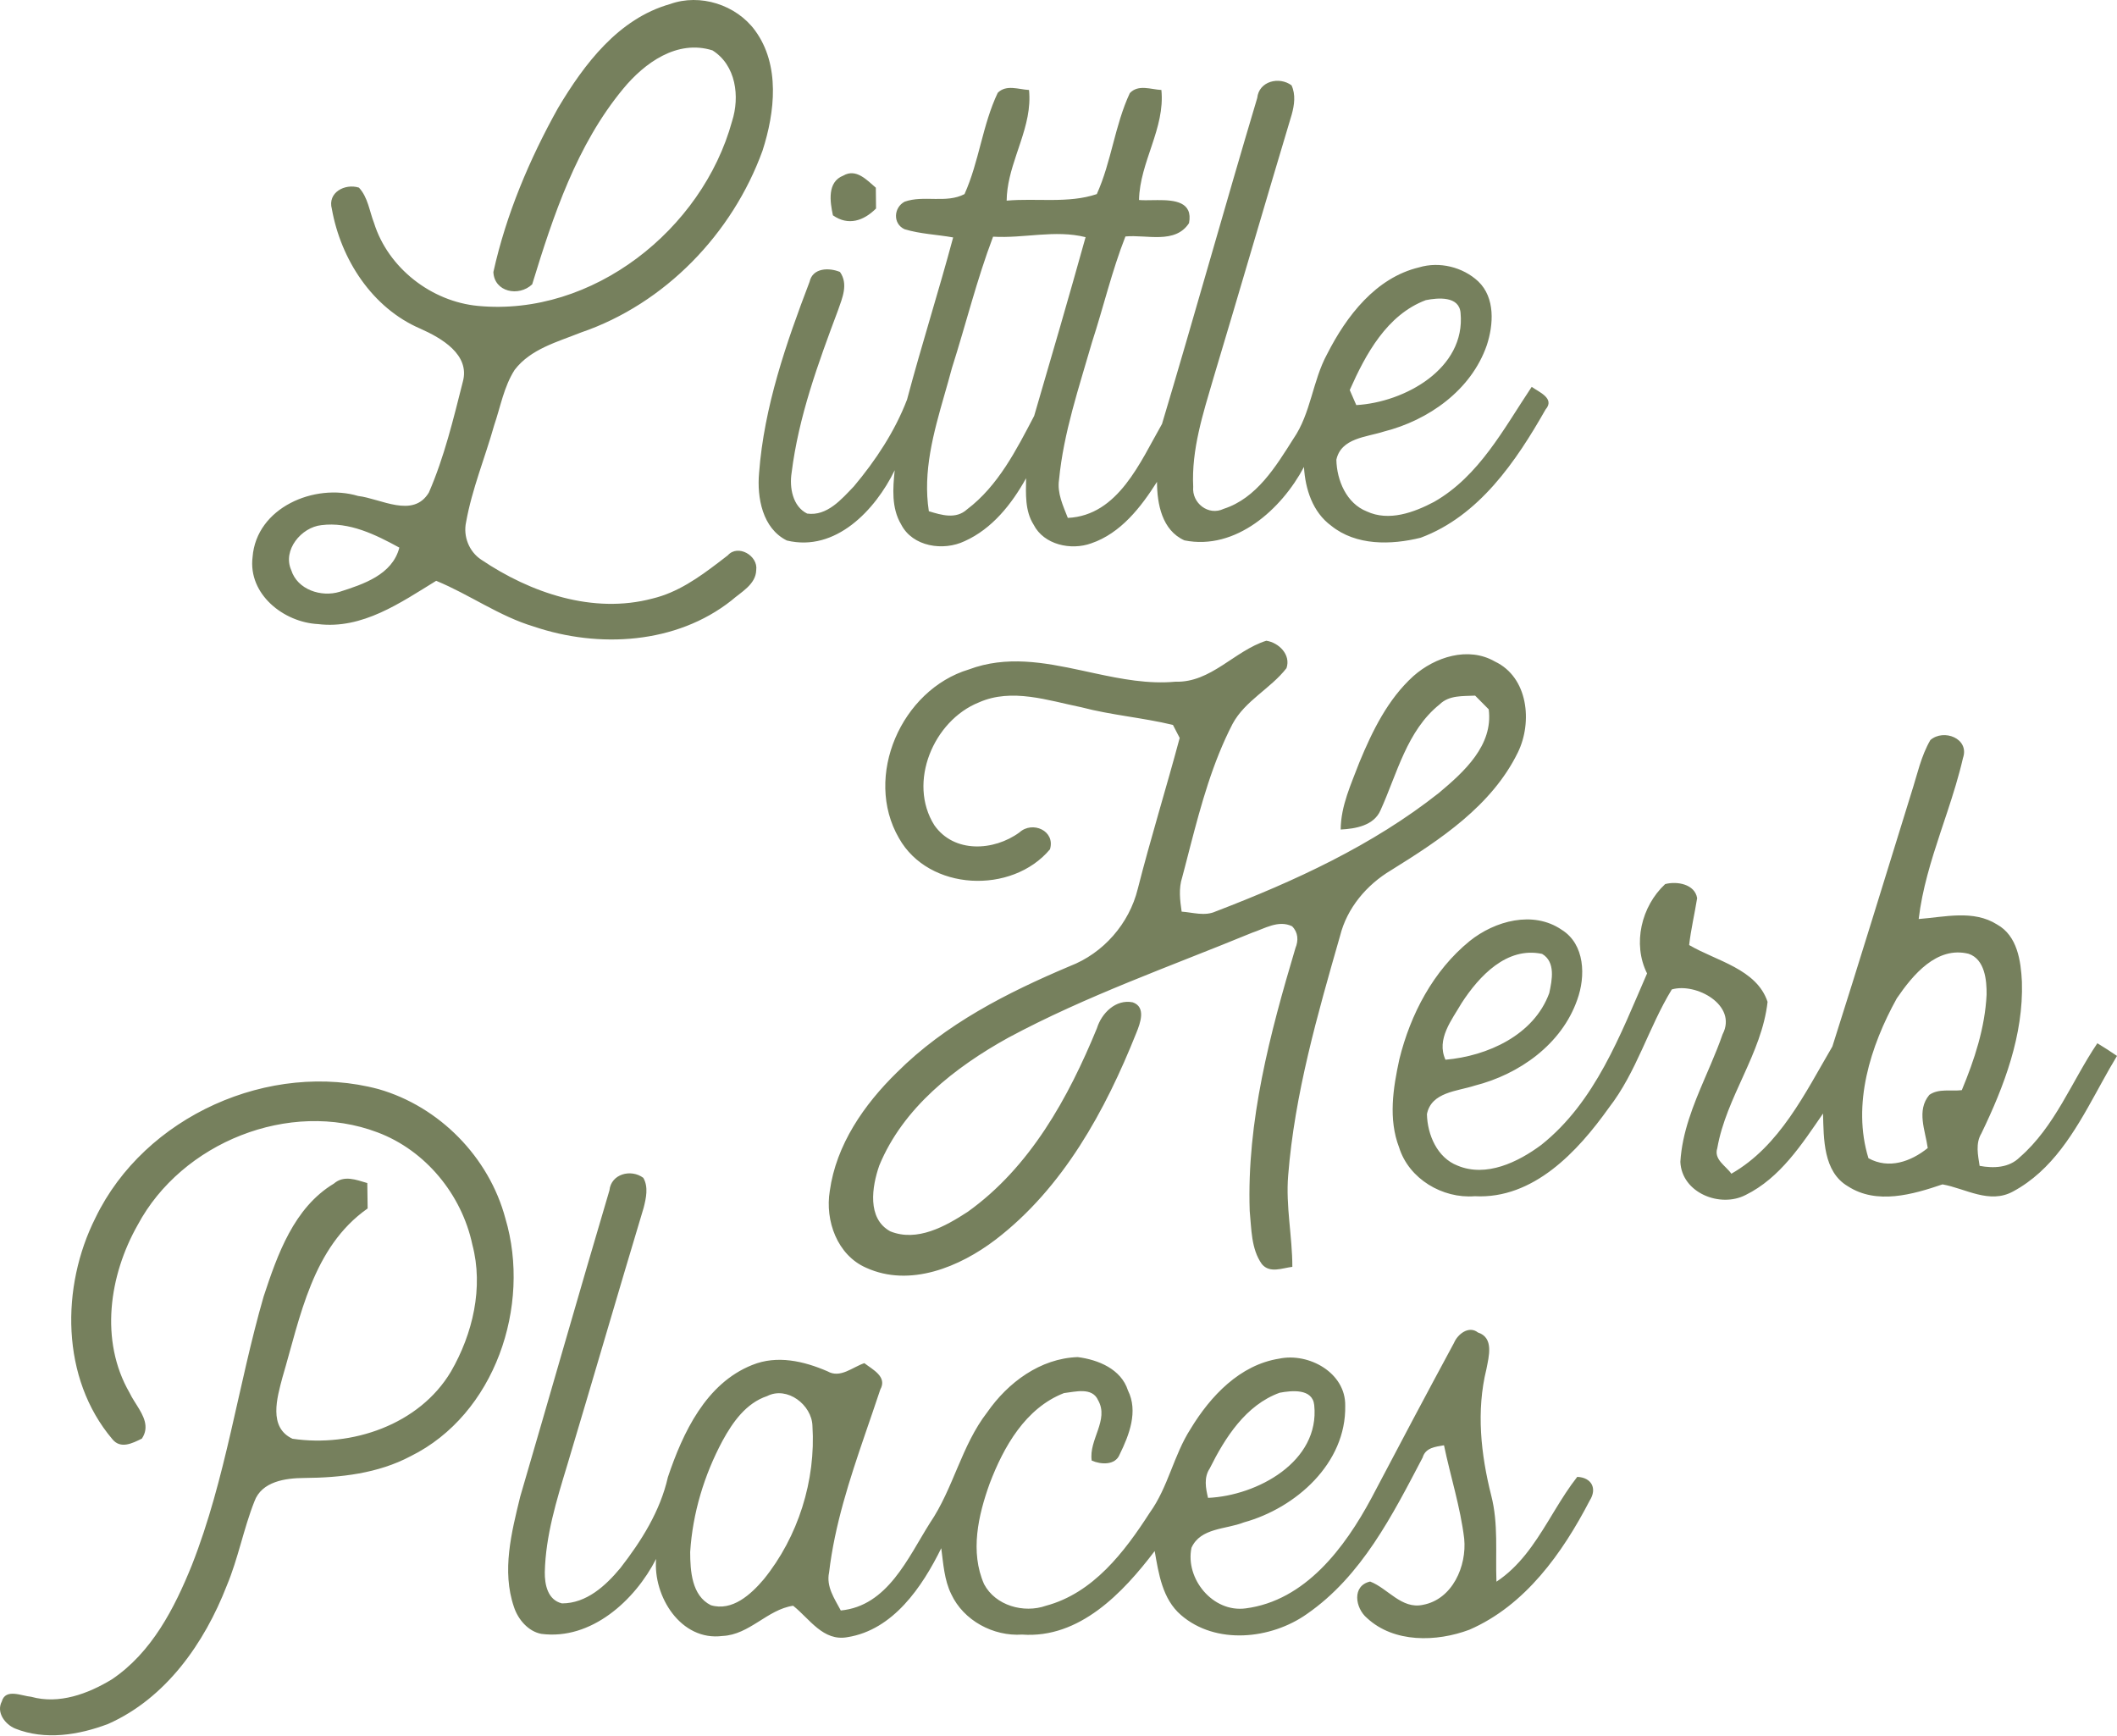
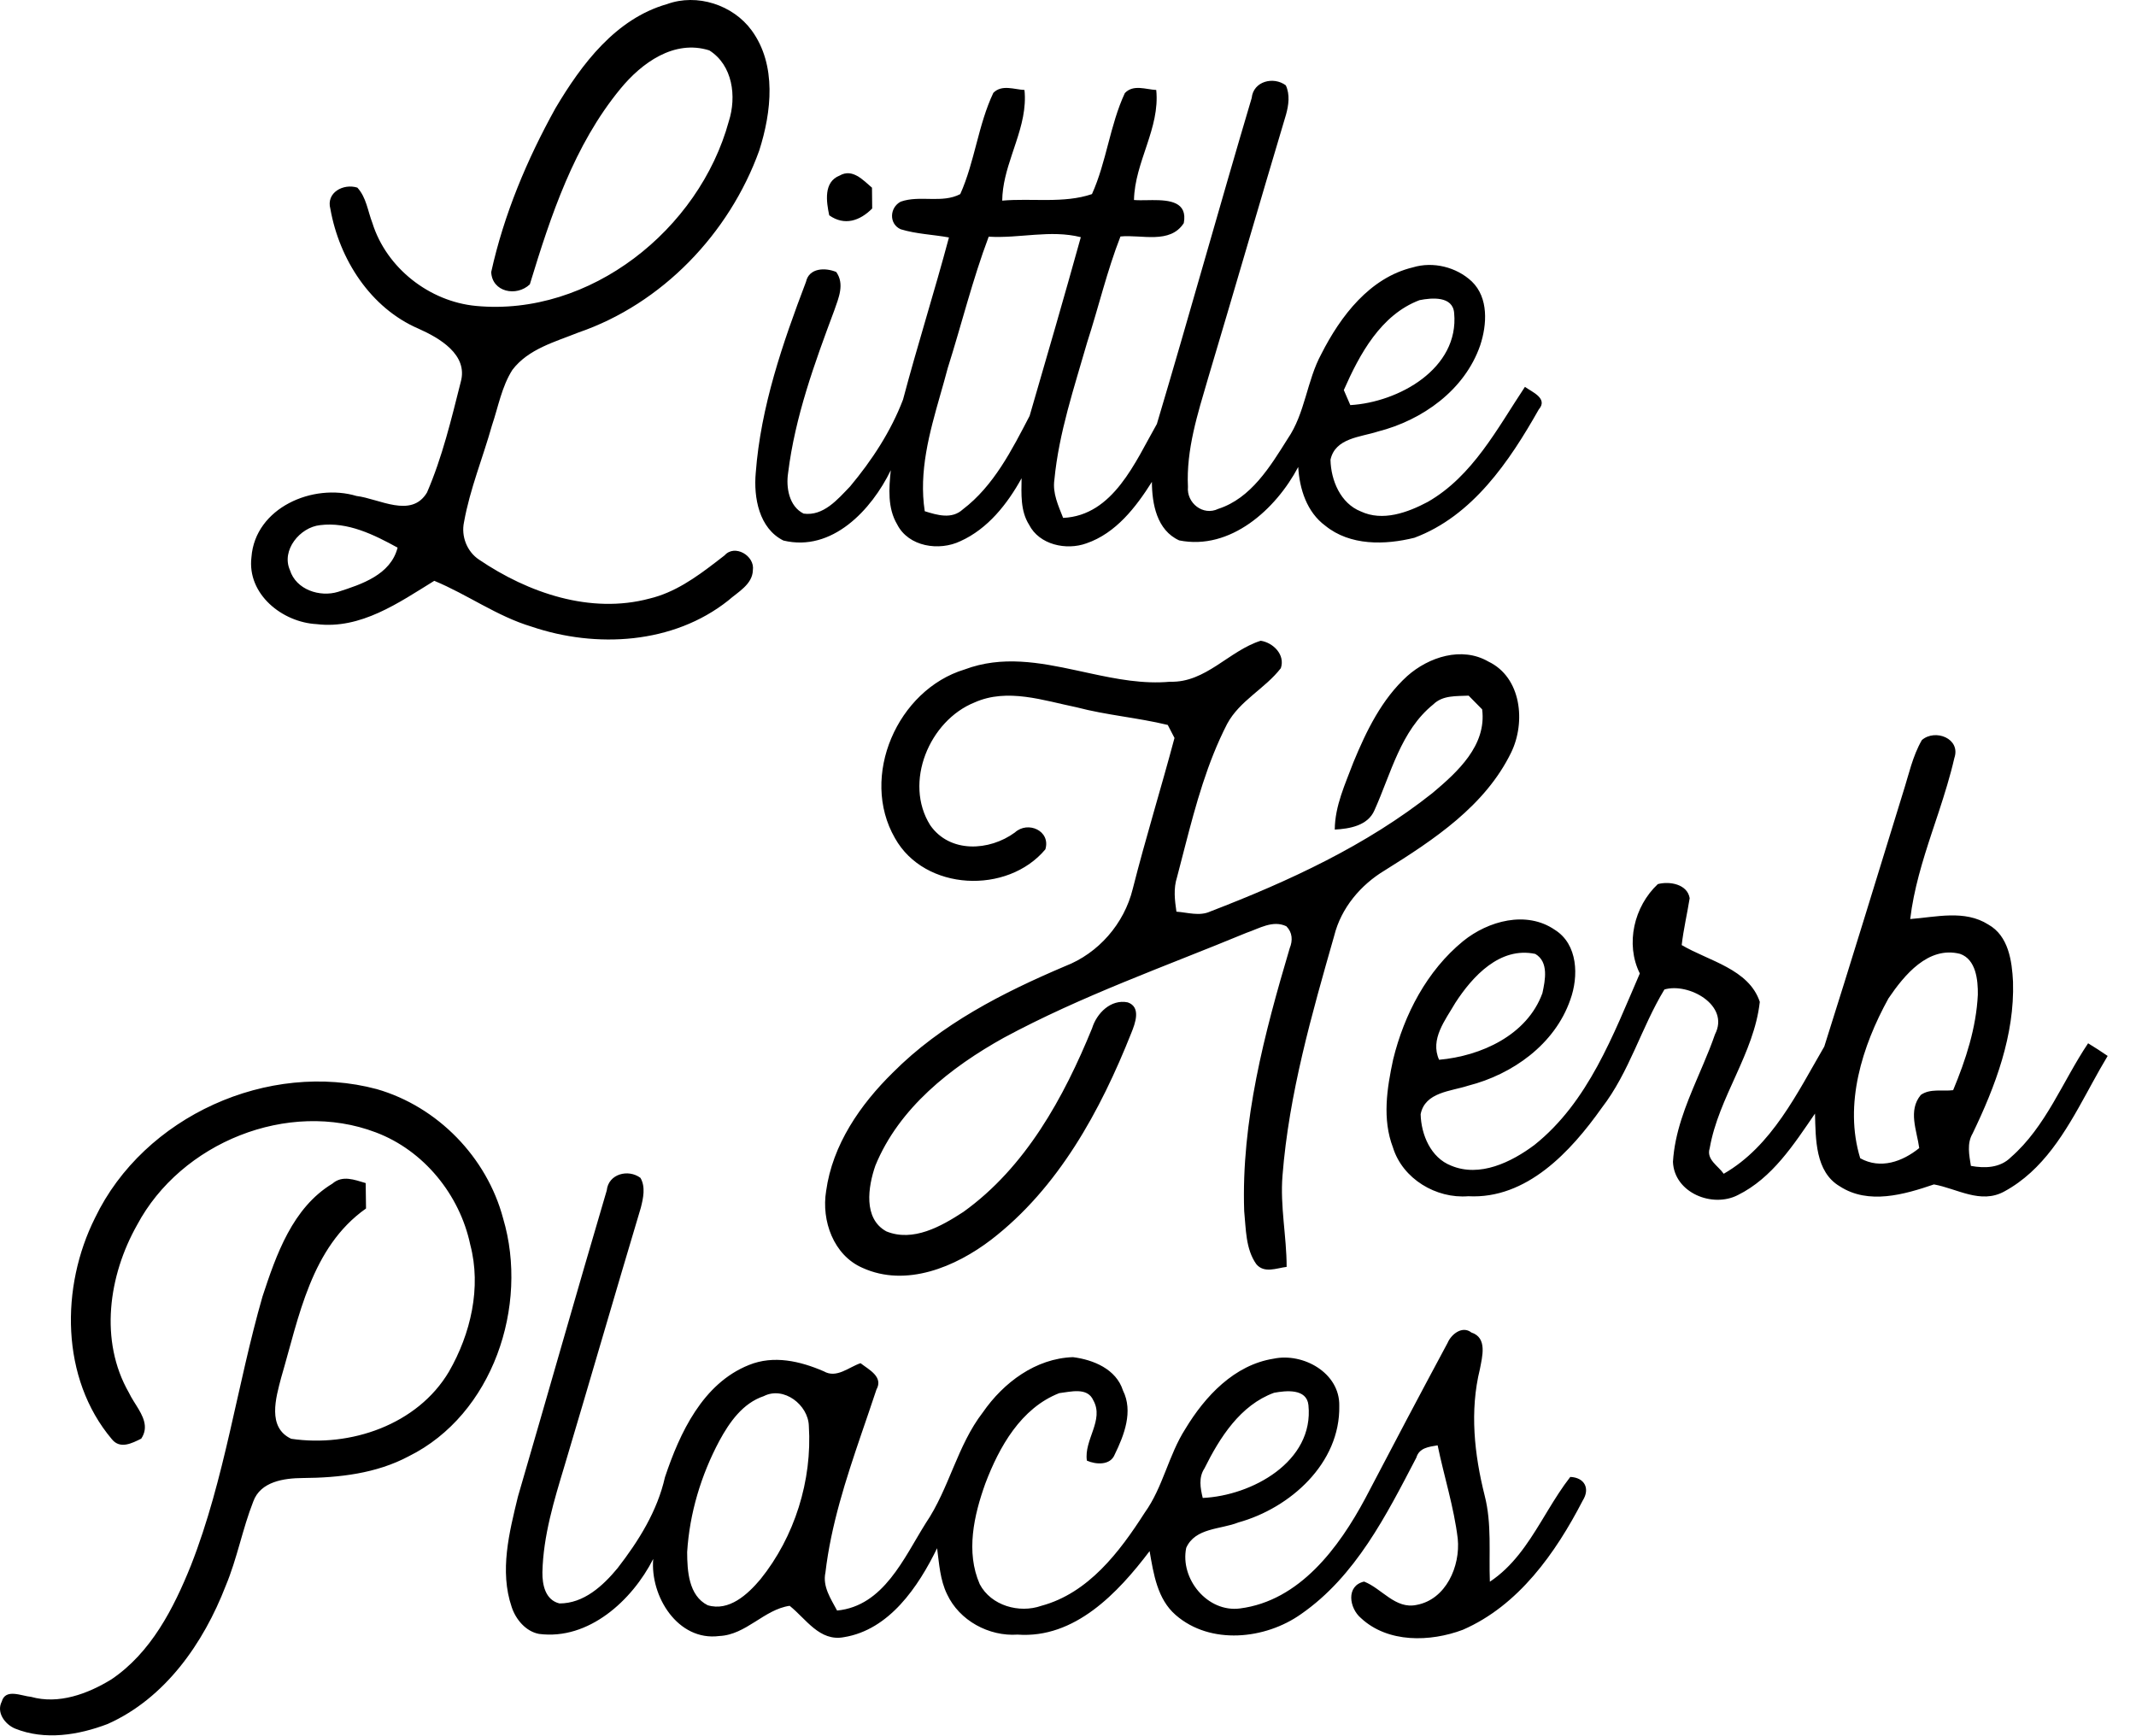
- <svg xmlns="http://www.w3.org/2000/svg" width="122px" height="100px" viewBox="0 0 122 100" version="1.1">
-   <g id="Page-1" stroke="none" stroke-width="1" fill="none" fill-rule="evenodd">
-     <path d="M21.813,62.762 C25.326,63.768 28.184,66.688 29.124,70.213 C30.625,75.25 28.526,81.514 23.664,83.916 C21.781,84.915 19.625,85.155 17.526,85.171 C16.454,85.179 15.081,85.364 14.659,86.527 C14.033,88.111 13.728,89.807 13.066,91.383 C11.781,94.688 9.565,97.864 6.233,99.344 C4.543,99.986 2.596,100.302 0.869,99.609 C0.291,99.368 -0.227,98.682 0.103,98.053 C0.319,97.275 1.255,97.736 1.797,97.78 C3.399,98.229 5.069,97.611 6.438,96.781 C8.738,95.241 10.051,92.687 11.058,90.192 C13.021,85.203 13.712,79.842 15.193,74.712 C15.992,72.294 16.936,69.595 19.24,68.208 C19.822,67.702 20.521,67.987 21.167,68.176 C21.175,68.661 21.179,69.15 21.187,69.639 C17.999,71.877 17.305,75.895 16.277,79.376 C15.968,80.543 15.454,82.256 16.855,82.91 C20.268,83.415 24.162,82.107 25.988,79.04 C27.245,76.866 27.875,74.191 27.221,71.725 C26.611,68.845 24.527,66.291 21.749,65.252 C16.679,63.335 10.468,65.846 7.935,70.59 C6.289,73.493 5.735,77.263 7.465,80.259 C7.538,80.415 7.632,80.574 7.732,80.734 L7.884,80.977 C8.267,81.586 8.629,82.226 8.176,82.902 C7.634,83.17 6.947,83.523 6.474,82.934 C3.503,79.429 3.499,74.155 5.502,70.177 C8.328,64.322 15.547,61.089 21.813,62.762 Z M37.073,67.875 C37.378,68.4 37.233,69.046 37.093,69.599 C35.603,74.552 34.162,79.517 32.677,84.47 C32.07,86.467 31.444,88.496 31.396,90.597 C31.388,91.319 31.561,92.198 32.384,92.398 C33.793,92.402 34.901,91.383 35.748,90.365 C36.964,88.801 38.048,87.08 38.49,85.123 C39.349,82.569 40.678,79.721 43.351,78.659 C44.784,78.077 46.322,78.434 47.687,79.024 C48.426,79.449 49.132,78.779 49.811,78.554 C50.292,78.927 51.147,79.336 50.73,80.074 C50.587,80.507 50.44,80.939 50.292,81.371 L49.847,82.669 C48.957,85.267 48.101,87.883 47.779,90.617 C47.603,91.428 48.092,92.129 48.454,92.807 C51.152,92.546 52.32,89.779 53.588,87.77 C54.949,85.769 55.403,83.307 56.892,81.386 C58.085,79.669 59.951,78.278 62.107,78.205 C63.283,78.354 64.608,78.891 65.002,80.126 C65.604,81.333 65.074,82.697 64.524,83.816 C64.271,84.458 63.432,84.397 62.914,84.169 C62.733,82.97 63.93,81.835 63.283,80.692 C62.942,79.918 61.959,80.207 61.316,80.279 C59.096,81.141 57.836,83.379 57.033,85.492 C56.374,87.321 55.893,89.434 56.712,91.291 C57.366,92.526 58.996,92.984 60.277,92.534 C63.002,91.804 64.805,89.43 66.258,87.173 C67.322,85.701 67.635,83.856 68.615,82.336 C69.755,80.455 71.449,78.651 73.721,78.294 C75.419,77.937 77.559,79.104 77.523,81.009 C77.587,84.321 74.681,86.904 71.682,87.73 C70.658,88.139 69.185,88.031 68.663,89.194 C68.294,90.974 69.891,92.935 71.778,92.687 C75.223,92.246 77.503,89.182 79.032,86.334 C80.606,83.343 82.188,80.355 83.794,77.383 C84.002,76.886 84.645,76.373 85.171,76.786 C86.11,77.087 85.797,78.181 85.66,78.899 C85.066,81.305 85.339,83.804 85.937,86.178 C86.359,87.806 86.174,89.487 86.239,91.147 C87.556,90.276 88.404,88.993 89.211,87.676 L89.612,87.016 C90.015,86.357 90.424,85.705 90.895,85.107 C91.726,85.143 92.052,85.781 91.614,86.471 C90.044,89.495 87.897,92.522 84.673,93.918 C82.786,94.624 80.333,94.688 78.776,93.24 C78.097,92.671 77.896,91.379 78.96,91.139 C79.988,91.536 80.771,92.747 81.999,92.482 C83.701,92.169 84.536,90.248 84.38,88.668 C84.159,86.84 83.589,85.083 83.216,83.287 C82.71,83.375 82.152,83.423 81.983,83.996 C80.249,87.305 78.474,90.826 75.311,93.012 C73.239,94.475 70.06,94.804 68.057,93.068 C66.989,92.149 66.772,90.69 66.543,89.382 C64.713,91.792 62.208,94.435 58.904,94.195 C57.246,94.307 55.531,93.389 54.821,91.869 C54.415,91.047 54.363,90.112 54.243,89.218 C53.151,91.44 51.477,93.922 48.847,94.343 C47.438,94.608 46.655,93.284 45.708,92.534 C44.226,92.747 43.195,94.207 41.637,94.275 C39.232,94.588 37.627,91.985 37.811,89.835 C36.587,92.23 34.07,94.528 31.199,94.155 C30.437,94.014 29.85,93.316 29.618,92.603 C28.907,90.525 29.477,88.307 29.979,86.246 C31.701,80.367 33.379,74.468 35.121,68.597 C35.218,67.642 36.37,67.349 37.073,67.875 Z M44.21,80.451 C42.994,80.856 42.223,81.955 41.637,83.03 C40.581,85.003 39.915,87.201 39.774,89.438 C39.778,90.521 39.859,91.949 40.963,92.502 C42.199,92.871 43.275,91.881 44.014,91.01 C45.997,88.564 47.021,85.308 46.82,82.168 C46.784,80.957 45.367,79.862 44.21,80.451 Z M73.745,80.259 C71.79,80.969 70.598,82.849 69.715,84.622 C69.369,85.143 69.482,85.753 69.618,86.318 C72.449,86.19 76.074,84.233 75.737,80.969 C75.636,80.002 74.436,80.13 73.745,80.259 Z M72.975,36.923 C73.693,37.031 74.404,37.725 74.139,38.503 C73.223,39.686 71.758,40.368 71.031,41.715 C69.885,43.932 69.224,46.342 68.598,48.751 L68.287,49.954 C68.234,50.154 68.182,50.354 68.129,50.554 C67.916,51.204 68.001,51.878 68.097,52.535 C68.743,52.579 69.43,52.812 70.06,52.523 C74.596,50.783 79.097,48.721 82.927,45.69 C84.368,44.482 86.062,42.954 85.793,40.877 C85.532,40.612 85.271,40.348 85.01,40.087 C84.3,40.123 83.513,40.051 82.963,40.592 C81.076,42.104 80.514,44.587 79.558,46.692 C79.177,47.578 78.117,47.759 77.262,47.803 C77.27,46.431 77.868,45.18 78.342,43.925 C79.089,42.12 79.98,40.292 81.453,38.96 C82.698,37.857 84.617,37.236 86.15,38.122 C88.073,39.032 88.322,41.619 87.475,43.356 C85.97,46.439 82.991,48.393 80.165,50.149 C78.759,50.987 77.627,52.323 77.226,53.931 C75.929,58.458 74.608,63.03 74.235,67.746 C74.091,69.507 74.476,71.247 74.476,73.004 C73.894,73.072 73.175,73.397 72.718,72.844 C72.095,71.965 72.123,70.814 72.019,69.784 C71.842,64.614 73.191,59.549 74.653,54.641 C74.837,54.195 74.813,53.73 74.46,53.377 C73.673,53 72.882,53.51 72.148,53.754 C67.434,55.695 62.601,57.384 58.101,59.802 C55.034,61.502 52.039,63.84 50.67,67.169 C50.248,68.38 49.955,70.225 51.308,70.959 C52.854,71.584 54.484,70.67 55.764,69.836 C59.361,67.269 61.573,63.255 63.215,59.253 C63.484,58.382 64.303,57.564 65.279,57.761 C66.065,58.033 65.708,58.976 65.483,59.529 C63.697,64.005 61.264,68.46 57.37,71.44 C55.315,73.004 52.448,74.203 49.923,73.06 C48.249,72.334 47.538,70.345 47.819,68.633 C48.189,65.962 49.795,63.652 51.685,61.803 C54.48,59.008 58.048,57.199 61.654,55.675 C63.585,54.933 65.074,53.229 65.568,51.224 C66.31,48.308 67.206,45.433 67.984,42.525 C67.888,42.337 67.695,41.964 67.595,41.775 C65.853,41.354 64.054,41.214 62.316,40.757 C60.401,40.368 58.313,39.634 56.415,40.476 C53.793,41.523 52.292,45.096 53.845,47.554 C54.981,49.179 57.274,49.046 58.747,47.971 C59.494,47.286 60.831,47.871 60.509,48.942 C58.317,51.557 53.524,51.36 51.806,48.3 C49.742,44.743 51.954,39.746 55.832,38.579 C57.997,37.768 60.161,38.169 62.335,38.637 L63.102,38.803 C64.639,39.133 66.181,39.428 67.732,39.285 C69.795,39.349 71.132,37.504 72.975,36.923 Z M113.124,43.684 C112.884,44.726 112.563,45.748 112.227,46.767 L111.821,47.988 C111.282,49.617 110.774,51.254 110.571,52.96 C112.068,52.848 113.726,52.411 115.091,53.277 C116.259,53.927 116.46,55.371 116.52,56.574 C116.617,59.65 115.5,62.593 114.184,65.316 C113.838,65.894 113.987,66.563 114.083,67.185 C114.89,67.333 115.777,67.305 116.396,66.688 C118.431,64.919 119.391,62.308 120.868,60.119 C121.249,60.351 121.627,60.592 122,60.849 C121.698,61.345 121.409,61.861 121.121,62.384 L120.775,63.013 C119.559,65.221 118.272,67.443 116.01,68.661 C114.645,69.407 113.272,68.488 111.944,68.252 C110.225,68.837 108.154,69.435 106.496,68.364 C105.063,67.526 105.099,65.613 105.059,64.169 C103.838,65.942 102.59,67.883 100.595,68.865 C99.121,69.623 96.913,68.737 96.837,66.952 C96.941,65.258 97.576,63.699 98.24,62.151 L98.601,61.307 C98.841,60.743 99.071,60.178 99.27,59.605 C100.149,57.917 97.728,56.61 96.343,57.019 C95.002,59.216 94.316,61.779 92.718,63.836 C90.919,66.363 88.366,69.114 84.986,68.934 C83.131,69.082 81.192,67.935 80.63,66.126 C80,64.49 80.281,62.709 80.642,61.045 C81.281,58.45 82.597,55.936 84.697,54.228 C86.146,53.065 88.35,52.455 89.996,53.578 C91.345,54.416 91.385,56.265 90.895,57.612 C89.996,60.183 87.551,61.911 84.986,62.561 C83.982,62.89 82.485,62.926 82.232,64.205 C82.26,65.388 82.822,66.716 83.994,67.169 C85.648,67.863 87.483,66.972 88.82,65.978 C91.939,63.499 93.376,59.638 94.918,56.096 C94.067,54.392 94.589,52.222 95.962,50.947 C96.64,50.767 97.672,50.947 97.804,51.757 C97.66,52.66 97.447,53.55 97.343,54.46 C98.908,55.379 101.233,55.836 101.863,57.733 C101.53,60.724 99.478,63.219 98.965,66.166 C98.752,66.82 99.462,67.185 99.776,67.638 C102.57,66.042 104.031,62.978 105.597,60.307 C107.146,55.439 108.644,50.546 110.157,45.665 C110.486,44.647 110.703,43.576 111.245,42.646 C112.012,41.98 113.513,42.553 113.124,43.684 Z M109.31,57.532 C107.789,60.279 106.721,63.636 107.676,66.744 C108.852,67.394 110.121,66.94 111.093,66.158 C110.956,65.148 110.43,63.997 111.185,63.094 C111.727,62.713 112.437,62.898 113.056,62.822 C113.786,61.069 114.392,59.228 114.485,57.32 C114.497,56.477 114.38,55.282 113.453,54.965 C111.61,54.504 110.229,56.189 109.31,57.532 Z M84.235,57.797 C83.665,58.779 82.762,59.878 83.3,61.069 C85.721,60.857 88.398,59.654 89.282,57.227 C89.442,56.485 89.659,55.431 88.868,54.969 C86.829,54.536 85.239,56.253 84.235,57.797 Z M43.512,1.756 C44.969,3.745 44.66,6.46 43.945,8.678 C42.215,13.458 38.325,17.505 33.48,19.161 C32.131,19.703 30.581,20.104 29.658,21.315 C29.039,22.281 28.843,23.44 28.477,24.511 C27.952,26.376 27.201,28.18 26.86,30.089 C26.683,30.907 27.032,31.79 27.731,32.251 C30.573,34.168 34.178,35.403 37.598,34.493 C39.042,34.149 40.251,33.295 41.41,32.411 L41.942,32.002 C42.524,31.341 43.701,32.022 43.58,32.852 C43.56,33.683 42.701,34.12 42.151,34.605 C38.971,37.119 34.507,37.372 30.77,36.109 C28.766,35.511 27.06,34.26 25.137,33.47 C23.078,34.733 20.882,36.277 18.329,35.964 C16.35,35.864 14.294,34.248 14.555,32.107 C14.772,29.251 18.124,27.827 20.637,28.581 C21.946,28.734 23.809,29.893 24.716,28.381 C25.603,26.34 26.125,24.158 26.671,22.004 C27.108,20.432 25.426,19.474 24.226,18.941 C21.444,17.749 19.641,14.942 19.124,12.039 C18.863,11.092 19.878,10.559 20.685,10.812 C21.207,11.373 21.287,12.163 21.556,12.853 C22.371,15.448 24.86,17.377 27.55,17.629 C34.15,18.255 40.473,13.234 42.187,6.99 C42.645,5.566 42.416,3.757 41.059,2.903 C39.024,2.262 37.141,3.625 35.912,5.117 C33.231,8.357 31.882,12.424 30.669,16.386 C29.891,17.12 28.481,16.827 28.433,15.676 C29.168,12.36 30.505,9.191 32.155,6.232 C33.664,3.697 35.635,1.078 38.61,0.236 C40.344,-0.393 42.428,0.276 43.512,1.756 Z M18.525,30.262 C17.365,30.382 16.269,31.705 16.783,32.852 C17.136,33.983 18.513,34.429 19.573,34.104 C20.938,33.667 22.612,33.121 23.014,31.557 C21.649,30.811 20.127,30.057 18.525,30.262 Z M74.428,4.916 C74.677,5.446 74.592,6.055 74.44,6.601 C72.918,11.666 71.445,16.743 69.923,21.808 C69.329,23.837 68.655,25.915 68.763,28.052 C68.675,28.986 69.638,29.748 70.518,29.323 C72.416,28.714 73.524,26.885 74.536,25.285 C75.552,23.813 75.636,21.948 76.487,20.392 C77.595,18.215 79.285,16.001 81.782,15.407 C82.951,15.055 84.304,15.387 85.191,16.218 C86.174,17.16 86.074,18.708 85.681,19.899 C84.785,22.482 82.328,24.218 79.755,24.868 C78.755,25.193 77.286,25.233 77.013,26.492 C77.037,27.679 77.595,29.011 78.767,29.472 C80.04,30.065 81.489,29.532 82.65,28.918 C85.247,27.434 86.664,24.695 88.27,22.293 C88.671,22.586 89.631,22.955 89.069,23.597 C87.371,26.588 85.231,29.74 81.871,30.988 C80.169,31.409 78.149,31.457 76.712,30.294 C75.644,29.512 75.219,28.176 75.146,26.909 C73.854,29.347 71.216,31.734 68.257,31.14 C66.965,30.559 66.68,29.043 66.676,27.767 C65.748,29.231 64.588,30.731 62.882,31.312 C61.722,31.73 60.156,31.397 59.566,30.234 C59.06,29.436 59.12,28.457 59.132,27.559 C58.309,29.043 57.177,30.474 55.592,31.184 C54.367,31.77 52.589,31.513 51.93,30.218 C51.368,29.275 51.453,28.14 51.561,27.098 C50.445,29.387 48.161,31.826 45.346,31.148 C43.937,30.45 43.616,28.674 43.745,27.25 C44.034,23.44 45.302,19.783 46.655,16.238 C46.832,15.427 47.779,15.411 48.406,15.672 C48.899,16.37 48.542,17.168 48.293,17.882 C47.153,20.922 46.021,24.01 45.619,27.25 C45.487,28.088 45.676,29.183 46.515,29.596 C47.663,29.756 48.494,28.77 49.208,28.028 C50.465,26.532 51.569,24.86 52.272,23.027 C53.103,19.899 54.09,16.811 54.929,13.683 C54.002,13.515 53.038,13.486 52.131,13.21 C51.441,12.897 51.497,11.955 52.135,11.622 C53.243,11.229 54.528,11.738 55.584,11.185 C56.427,9.312 56.615,7.206 57.498,5.349 C57.992,4.852 58.703,5.157 59.301,5.185 C59.409,6.236 59.135,7.221 58.812,8.199 L58.567,8.932 C58.281,9.789 58.022,10.652 58.012,11.562 C59.731,11.409 61.573,11.738 63.207,11.185 C64.05,9.32 64.243,7.222 65.11,5.366 C65.6,4.844 66.326,5.157 66.929,5.185 C67.153,7.403 65.684,9.328 65.64,11.525 C65.867,11.546 66.147,11.539 66.445,11.534 L66.703,11.531 C67.7,11.526 68.756,11.629 68.522,12.857 C67.723,14.088 66.07,13.507 64.857,13.627 C64.078,15.608 63.593,17.689 62.934,19.711 C62.183,22.321 61.292,24.928 61.031,27.647 C60.915,28.421 61.264,29.143 61.537,29.845 C64.448,29.708 65.716,26.608 66.965,24.431 C68.836,18.183 70.586,11.894 72.453,5.646 C72.549,4.676 73.717,4.391 74.428,4.916 Z M57.23,13.639 C56.29,16.117 55.66,18.696 54.857,21.214 C54.789,21.47 54.718,21.727 54.646,21.983 L54.426,22.755 C53.798,24.946 53.174,27.174 53.528,29.46 C54.259,29.684 55.09,29.937 55.728,29.355 C57.523,28 58.578,25.915 59.598,23.966 C60.602,20.537 61.601,17.108 62.561,13.667 C60.798,13.226 59.012,13.747 57.23,13.639 Z M82.168,17.296 C79.928,18.138 78.699,20.412 77.784,22.478 C77.88,22.694 78.069,23.127 78.161,23.344 C80.951,23.183 84.472,21.242 84.171,18.038 C84.095,17.048 82.874,17.156 82.168,17.296 Z M50.473,10.816 C50.477,11.116 50.481,11.714 50.485,12.015 C49.771,12.729 48.883,13.029 48,12.408 C47.831,11.622 47.659,10.483 48.602,10.118 C49.341,9.689 49.959,10.378 50.473,10.816 Z" id="Combined-Shape-Copy" fill="#76805D" fill-rule="nonzero" />
+ <svg xmlns="http://www.w3.org/2000/svg" width="64px" height="52px" viewBox="0 0 64 52" version="1.1">
+   <g id="February-Redesign" stroke="none" stroke-width="1" fill-rule="evenodd">
+     <g transform="translate(-25, -13)" fill-rule="nonzero">
+       <g transform="translate(25, 13)">
+         <path d="M11.291,32.636 C13.11,33.159 14.589,34.678 15.075,36.511 C15.853,39.13 14.766,42.387 12.249,43.636 C11.275,44.156 10.159,44.281 9.072,44.289 C8.517,44.293 7.806,44.389 7.588,44.994 C7.264,45.818 7.106,46.7 6.763,47.519 C6.098,49.238 4.951,50.889 3.226,51.659 C2.351,51.993 1.344,52.157 0.45,51.796 C0.151,51.671 -0.117,51.315 0.053,50.987 C0.165,50.583 0.65,50.823 0.93,50.846 C1.759,51.079 2.624,50.758 3.332,50.326 C4.523,49.526 5.203,48.197 5.724,46.9 C6.74,44.306 7.098,41.518 7.865,38.85 C8.278,37.593 8.766,36.19 9.959,35.468 C10.261,35.205 10.622,35.353 10.957,35.451 C10.961,35.704 10.963,35.958 10.967,36.212 C9.317,37.376 8.958,39.466 8.426,41.276 C8.266,41.883 8,42.773 8.725,43.113 C10.491,43.376 12.507,42.696 13.452,41.101 C14.103,39.97 14.429,38.579 14.09,37.297 C13.775,35.8 12.696,34.471 11.258,33.931 C8.633,32.934 5.419,34.24 4.107,36.707 C3.255,38.216 2.969,40.177 3.864,41.735 C3.902,41.816 3.95,41.898 4.002,41.982 L4.081,42.108 C4.279,42.425 4.467,42.757 4.232,43.109 C3.952,43.249 3.596,43.432 3.351,43.125 C1.813,41.303 1.811,38.561 2.848,36.492 C4.311,33.447 8.047,31.766 11.291,32.636 Z M19.19,35.295 C19.348,35.568 19.273,35.904 19.2,36.192 C18.429,38.767 17.683,41.349 16.914,43.924 C16.601,44.963 16.277,46.018 16.252,47.111 C16.247,47.486 16.337,47.943 16.763,48.047 C17.492,48.049 18.066,47.519 18.504,46.99 C19.134,46.176 19.695,45.282 19.924,44.264 C20.368,42.936 21.056,41.455 22.44,40.902 C23.182,40.6 23.978,40.786 24.684,41.092 C25.067,41.313 25.432,40.965 25.784,40.848 C26.033,41.042 26.476,41.255 26.26,41.639 C26.185,41.864 26.11,42.088 26.033,42.313 L25.802,42.988 C25.342,44.339 24.899,45.699 24.732,47.121 C24.641,47.542 24.894,47.907 25.081,48.26 C26.478,48.124 27.082,46.685 27.739,45.64 C28.444,44.6 28.678,43.319 29.449,42.321 C30.067,41.428 31.033,40.704 32.149,40.667 C32.758,40.744 33.443,41.023 33.647,41.666 C33.959,42.293 33.684,43.002 33.4,43.584 C33.269,43.918 32.834,43.887 32.566,43.768 C32.473,43.144 33.092,42.554 32.758,41.96 C32.581,41.557 32.072,41.707 31.739,41.745 C30.59,42.193 29.938,43.357 29.522,44.456 C29.181,45.407 28.932,46.506 29.356,47.471 C29.695,48.114 30.538,48.351 31.201,48.118 C32.612,47.738 33.545,46.504 34.297,45.33 C34.848,44.564 35.01,43.605 35.517,42.815 C36.107,41.837 36.984,40.898 38.161,40.713 C39.04,40.527 40.147,41.134 40.128,42.124 C40.162,43.847 38.657,45.19 37.105,45.62 C36.575,45.832 35.812,45.776 35.542,46.381 C35.351,47.307 36.178,48.326 37.155,48.197 C38.938,47.968 40.118,46.375 40.91,44.894 C41.724,43.338 42.543,41.785 43.374,40.239 C43.482,39.981 43.815,39.714 44.087,39.929 C44.573,40.085 44.411,40.654 44.341,41.028 C44.033,42.279 44.174,43.578 44.484,44.813 C44.702,45.659 44.607,46.533 44.64,47.396 C45.322,46.943 45.761,46.276 46.178,45.592 L46.386,45.249 C46.595,44.906 46.807,44.567 47.05,44.256 C47.481,44.275 47.649,44.606 47.422,44.965 C46.61,46.537 45.498,48.112 43.829,48.837 C42.853,49.204 41.583,49.238 40.777,48.485 C40.426,48.189 40.322,47.517 40.872,47.392 C41.404,47.599 41.81,48.228 42.445,48.091 C43.327,47.928 43.759,46.929 43.678,46.108 C43.563,45.157 43.268,44.243 43.075,43.309 C42.813,43.355 42.524,43.38 42.437,43.678 C41.539,45.399 40.621,47.23 38.983,48.366 C37.911,49.127 36.265,49.298 35.228,48.395 C34.676,47.918 34.563,47.159 34.445,46.479 C33.497,47.732 32.201,49.106 30.49,48.981 C29.632,49.04 28.745,48.562 28.377,47.772 C28.167,47.344 28.14,46.858 28.078,46.393 C27.513,47.549 26.646,48.839 25.285,49.058 C24.556,49.196 24.15,48.508 23.66,48.118 C22.893,48.228 22.359,48.987 21.553,49.023 C20.308,49.186 19.477,47.832 19.572,46.714 C18.939,47.959 17.636,49.154 16.15,48.96 C15.755,48.887 15.452,48.525 15.331,48.153 C14.963,47.073 15.258,45.92 15.518,44.848 C16.41,41.791 17.278,38.723 18.18,35.67 C18.23,35.174 18.826,35.022 19.19,35.295 Z M22.885,41.835 C22.255,42.045 21.856,42.617 21.553,43.176 C21.006,44.202 20.661,45.344 20.589,46.508 C20.591,47.071 20.632,47.813 21.204,48.101 C21.844,48.293 22.401,47.778 22.783,47.325 C23.809,46.053 24.339,44.36 24.235,42.727 C24.217,42.097 23.483,41.528 22.885,41.835 Z M38.173,41.735 C37.161,42.104 36.544,43.082 36.087,44.003 C35.908,44.275 35.966,44.592 36.037,44.886 C37.502,44.819 39.378,43.801 39.204,42.104 C39.152,41.601 38.53,41.668 38.173,41.735 Z M37.774,19.2 C38.146,19.256 38.514,19.617 38.377,20.022 C37.903,20.637 37.144,20.991 36.768,21.692 C36.175,22.845 35.833,24.098 35.509,25.35 L35.347,25.976 C35.32,26.08 35.293,26.184 35.266,26.288 C35.156,26.626 35.199,26.976 35.249,27.318 C35.584,27.341 35.939,27.462 36.265,27.312 C38.614,26.407 40.943,25.335 42.926,23.759 C43.672,23.131 44.548,22.336 44.409,21.256 C44.274,21.118 44.139,20.981 44.004,20.845 C43.636,20.864 43.229,20.827 42.944,21.108 C41.968,21.894 41.677,23.185 41.182,24.28 C40.985,24.741 40.436,24.835 39.993,24.858 C39.998,24.144 40.307,23.494 40.552,22.841 C40.939,21.903 41.4,20.952 42.163,20.259 C42.807,19.686 43.8,19.363 44.594,19.823 C45.59,20.297 45.718,21.642 45.28,22.545 C44.501,24.149 42.959,25.164 41.496,26.078 C40.769,26.513 40.182,27.208 39.975,28.044 C39.303,30.398 38.62,32.776 38.427,35.228 C38.352,36.144 38.551,37.049 38.551,37.962 C38.25,37.998 37.878,38.166 37.641,37.879 C37.319,37.422 37.333,36.823 37.279,36.288 C37.188,33.599 37.886,30.966 38.643,28.413 C38.738,28.182 38.726,27.94 38.543,27.756 C38.136,27.56 37.726,27.825 37.346,27.952 C34.906,28.962 32.404,29.84 30.075,31.097 C28.487,31.981 26.937,33.197 26.228,34.928 C26.01,35.558 25.858,36.517 26.559,36.899 C27.359,37.224 28.202,36.748 28.865,36.315 C30.727,34.98 31.872,32.893 32.722,30.811 C32.861,30.359 33.285,29.933 33.79,30.036 C34.198,30.177 34.013,30.667 33.896,30.955 C32.972,33.282 31.712,35.599 29.697,37.149 C28.633,37.962 27.149,38.586 25.842,37.991 C24.975,37.614 24.607,36.579 24.753,35.689 C24.944,34.3 25.775,33.099 26.754,32.138 C28.2,30.684 30.048,29.744 31.914,28.951 C32.913,28.565 33.684,27.679 33.94,26.636 C34.324,25.12 34.788,23.625 35.191,22.113 C35.141,22.015 35.041,21.821 34.989,21.723 C34.088,21.504 33.157,21.431 32.257,21.194 C31.266,20.991 30.185,20.61 29.202,21.048 C27.845,21.592 27.068,23.45 27.872,24.728 C28.46,25.573 29.647,25.504 30.409,24.945 C30.796,24.589 31.488,24.893 31.322,25.45 C30.187,26.809 27.706,26.707 26.816,25.116 C25.748,23.266 26.893,20.668 28.901,20.061 C30.021,19.639 31.141,19.848 32.266,20.091 L32.664,20.177 C33.459,20.349 34.257,20.502 35.06,20.428 C36.128,20.462 36.82,19.502 37.774,19.2 Z M58.557,22.716 C58.433,23.257 58.266,23.789 58.093,24.319 L57.882,24.954 C57.603,25.801 57.34,26.652 57.235,27.539 C58.01,27.481 58.868,27.254 59.575,27.704 C60.18,28.042 60.284,28.793 60.315,29.418 C60.365,31.018 59.787,32.548 59.105,33.964 C58.927,34.265 59.003,34.613 59.053,34.936 C59.471,35.013 59.93,34.999 60.25,34.678 C61.304,33.758 61.801,32.4 62.565,31.262 C62.763,31.383 62.958,31.508 63.151,31.641 C62.995,31.899 62.845,32.168 62.696,32.44 L62.517,32.767 C61.888,33.915 61.221,35.07 60.051,35.704 C59.344,36.091 58.634,35.614 57.946,35.491 C57.056,35.795 55.984,36.106 55.126,35.549 C54.384,35.113 54.403,34.119 54.382,33.368 C53.75,34.29 53.104,35.299 52.071,35.81 C51.308,36.204 50.165,35.743 50.126,34.815 C50.18,33.934 50.508,33.124 50.852,32.318 L51.039,31.879 C51.163,31.586 51.283,31.293 51.385,30.995 C51.84,30.117 50.587,29.437 49.87,29.65 C49.176,30.793 48.821,32.125 47.994,33.195 C47.063,34.509 45.741,35.939 43.992,35.845 C43.032,35.923 42.028,35.326 41.737,34.386 C41.411,33.535 41.556,32.609 41.743,31.743 C42.074,30.394 42.755,29.087 43.842,28.198 C44.592,27.594 45.733,27.277 46.585,27.861 C47.283,28.296 47.304,29.258 47.05,29.958 C46.585,31.295 45.319,32.194 43.992,32.532 C43.472,32.703 42.697,32.722 42.566,33.387 C42.581,34.002 42.871,34.692 43.478,34.928 C44.334,35.289 45.284,34.826 45.976,34.308 C47.591,33.02 48.335,31.012 49.133,29.17 C48.692,28.284 48.962,27.156 49.673,26.492 C50.024,26.399 50.558,26.492 50.627,26.914 C50.552,27.383 50.442,27.846 50.388,28.319 C51.198,28.797 52.401,29.035 52.728,30.021 C52.555,31.577 51.493,32.874 51.227,34.407 C51.117,34.746 51.485,34.936 51.647,35.172 C53.093,34.342 53.85,32.749 54.66,31.36 C55.462,28.828 56.238,26.284 57.021,23.746 C57.191,23.216 57.304,22.66 57.584,22.176 C57.981,21.83 58.758,22.128 58.557,22.716 Z M56.583,29.917 C55.795,31.345 55.242,33.091 55.737,34.707 C56.346,35.045 57.002,34.809 57.505,34.402 C57.435,33.877 57.162,33.278 57.553,32.809 C57.833,32.611 58.201,32.707 58.521,32.667 C58.9,31.756 59.213,30.799 59.261,29.806 C59.267,29.368 59.207,28.747 58.727,28.582 C57.773,28.342 57.058,29.218 56.583,29.917 Z M43.603,30.054 C43.308,30.565 42.84,31.137 43.119,31.756 C44.372,31.645 45.758,31.02 46.215,29.758 C46.298,29.372 46.41,28.824 46.001,28.584 C44.945,28.359 44.122,29.251 43.603,30.054 Z M22.523,0.913 C23.278,1.948 23.117,3.359 22.748,4.513 C21.852,6.998 19.838,9.103 17.33,9.964 C16.632,10.245 15.83,10.454 15.352,11.084 C15.032,11.586 14.93,12.189 14.741,12.746 C14.469,13.715 14.08,14.654 13.903,15.646 C13.812,16.072 13.993,16.531 14.354,16.77 C15.826,17.767 17.692,18.41 19.462,17.936 C20.21,17.757 20.835,17.314 21.435,16.854 L21.711,16.641 C22.012,16.297 22.621,16.652 22.558,17.083 C22.548,17.515 22.103,17.742 21.819,17.995 C20.173,19.302 17.862,19.433 15.927,18.777 C14.89,18.466 14.007,17.815 13.012,17.404 C11.946,18.061 10.809,18.864 9.488,18.702 C8.463,18.649 7.399,17.809 7.534,16.695 C7.646,15.211 9.382,14.47 10.682,14.862 C11.36,14.942 12.324,15.544 12.794,14.758 C13.253,13.697 13.523,12.562 13.806,11.442 C14.032,10.625 13.162,10.126 12.54,9.849 C11.1,9.23 10.167,7.77 9.899,6.26 C9.764,5.768 10.29,5.491 10.707,5.622 C10.977,5.914 11.019,6.325 11.158,6.683 C11.58,8.033 12.869,9.036 14.261,9.167 C17.677,9.492 20.95,6.882 21.837,3.635 C22.074,2.894 21.956,1.954 21.253,1.51 C20.2,1.176 19.225,1.885 18.589,2.661 C17.201,4.346 16.503,6.46 15.875,8.521 C15.472,8.902 14.743,8.75 14.718,8.152 C15.098,6.427 15.79,4.78 16.644,3.241 C17.426,1.923 18.446,0.561 19.986,0.123 C20.884,-0.205 21.962,0.144 22.523,0.913 Z M9.589,15.736 C8.989,15.799 8.421,16.487 8.687,17.083 C8.87,17.671 9.583,17.903 10.132,17.734 C10.838,17.507 11.705,17.223 11.913,16.41 C11.206,16.022 10.418,15.63 9.589,15.736 Z M38.526,2.557 C38.655,2.832 38.611,3.149 38.533,3.432 C37.745,6.066 36.982,8.706 36.195,11.34 C35.887,12.395 35.538,13.476 35.594,14.587 C35.548,15.073 36.047,15.469 36.502,15.248 C37.485,14.931 38.059,13.98 38.582,13.148 C39.108,12.383 39.152,11.413 39.592,10.604 C40.166,9.472 41.041,8.321 42.333,8.012 C42.938,7.828 43.638,8.001 44.098,8.433 C44.607,8.923 44.555,9.728 44.351,10.347 C43.888,11.69 42.616,12.593 41.284,12.931 C40.766,13.1 40.006,13.121 39.865,13.776 C39.877,14.393 40.166,15.085 40.773,15.325 C41.431,15.634 42.182,15.357 42.782,15.038 C44.127,14.266 44.86,12.842 45.691,11.592 C45.899,11.745 46.396,11.937 46.105,12.27 C45.226,13.826 44.118,15.465 42.379,16.114 C41.498,16.333 40.453,16.358 39.709,15.753 C39.156,15.346 38.936,14.652 38.898,13.993 C38.229,15.261 36.864,16.501 35.332,16.193 C34.663,15.89 34.516,15.102 34.514,14.439 C34.034,15.2 33.433,15.98 32.55,16.282 C31.949,16.499 31.139,16.326 30.833,15.722 C30.571,15.307 30.603,14.798 30.609,14.331 C30.183,15.102 29.597,15.847 28.776,16.216 C28.142,16.52 27.222,16.387 26.881,15.713 C26.59,15.223 26.634,14.633 26.69,14.091 C26.112,15.281 24.93,16.549 23.473,16.197 C22.743,15.834 22.577,14.91 22.644,14.17 C22.793,12.189 23.45,10.287 24.15,8.444 C24.242,8.022 24.732,8.014 25.056,8.15 C25.312,8.512 25.127,8.927 24.998,9.299 C24.408,10.879 23.822,12.485 23.614,14.17 C23.546,14.606 23.643,15.175 24.078,15.39 C24.672,15.473 25.102,14.96 25.472,14.575 C26.122,13.797 26.694,12.927 27.057,11.974 C27.488,10.347 27.999,8.742 28.433,7.115 C27.953,7.028 27.454,7.013 26.985,6.869 C26.627,6.706 26.656,6.216 26.987,6.043 C27.56,5.839 28.225,6.104 28.772,5.816 C29.208,4.842 29.306,3.747 29.763,2.782 C30.019,2.523 30.387,2.682 30.696,2.696 C30.752,3.243 30.61,3.755 30.443,4.263 L30.316,4.645 C30.168,5.09 30.034,5.539 30.029,6.012 C30.919,5.933 31.872,6.104 32.718,5.816 C33.155,4.846 33.254,3.756 33.703,2.79 C33.957,2.519 34.333,2.682 34.644,2.696 C34.761,3.849 34,4.85 33.977,5.993 C34.095,6.004 34.24,6 34.394,5.998 L34.527,5.996 C35.044,5.994 35.59,6.047 35.469,6.686 C35.056,7.326 34.2,7.023 33.572,7.086 C33.169,8.116 32.918,9.198 32.577,10.249 C32.188,11.607 31.727,12.963 31.592,14.376 C31.532,14.779 31.712,15.154 31.854,15.519 C33.36,15.448 34.017,13.836 34.663,12.704 C35.632,9.455 36.538,6.185 37.504,2.936 C37.554,2.431 38.158,2.283 38.526,2.557 Z M29.624,7.092 C29.138,8.381 28.811,9.722 28.396,11.031 C28.361,11.165 28.324,11.298 28.287,11.431 L28.173,11.833 C27.848,12.972 27.525,14.131 27.708,15.319 C28.086,15.436 28.516,15.567 28.847,15.265 C29.776,14.56 30.322,13.476 30.85,12.462 C31.369,10.679 31.887,8.896 32.384,7.107 C31.471,6.877 30.547,7.149 29.624,7.092 Z M42.533,8.994 C41.373,9.432 40.737,10.614 40.264,11.688 C40.313,11.801 40.411,12.026 40.459,12.139 C41.903,12.055 43.726,11.046 43.57,9.38 C43.53,8.865 42.899,8.921 42.533,8.994 Z M26.127,5.624 C26.129,5.781 26.131,6.091 26.133,6.248 C25.763,6.619 25.304,6.775 24.846,6.452 C24.759,6.043 24.67,5.451 25.158,5.261 C25.541,5.038 25.861,5.397 26.127,5.624 Z" id="Combined-Shape-Copy" />
+       </g>
+     </g>
  </g>
</svg>
